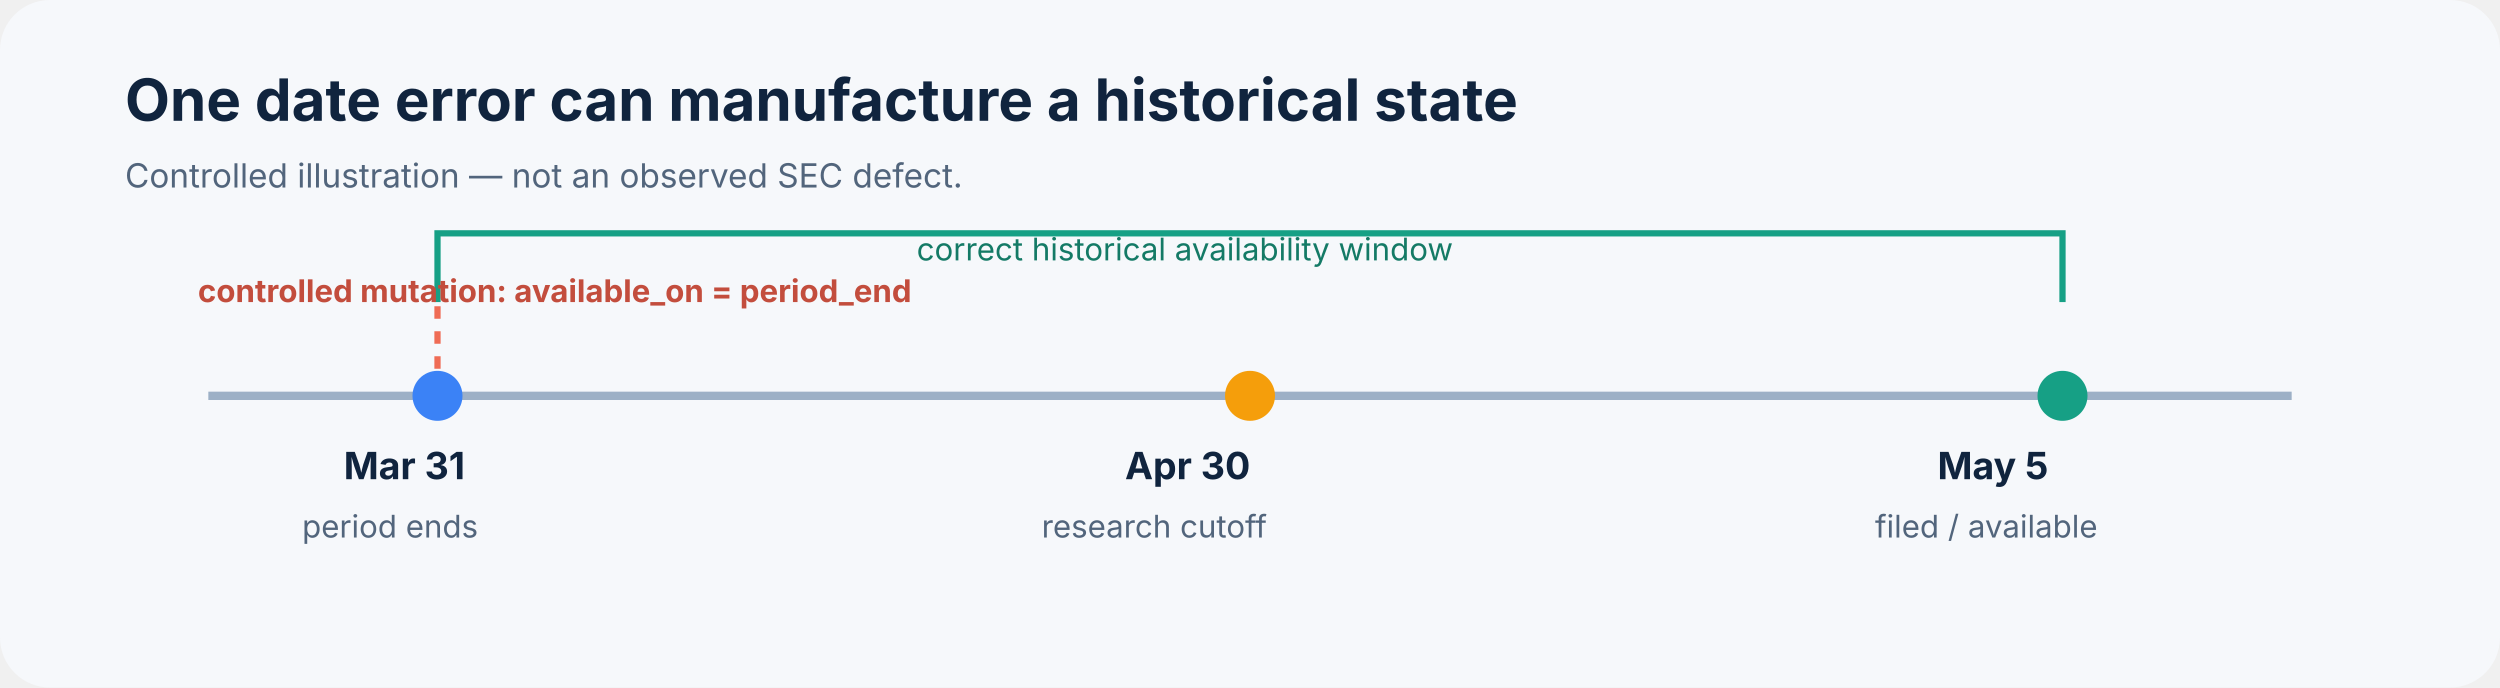
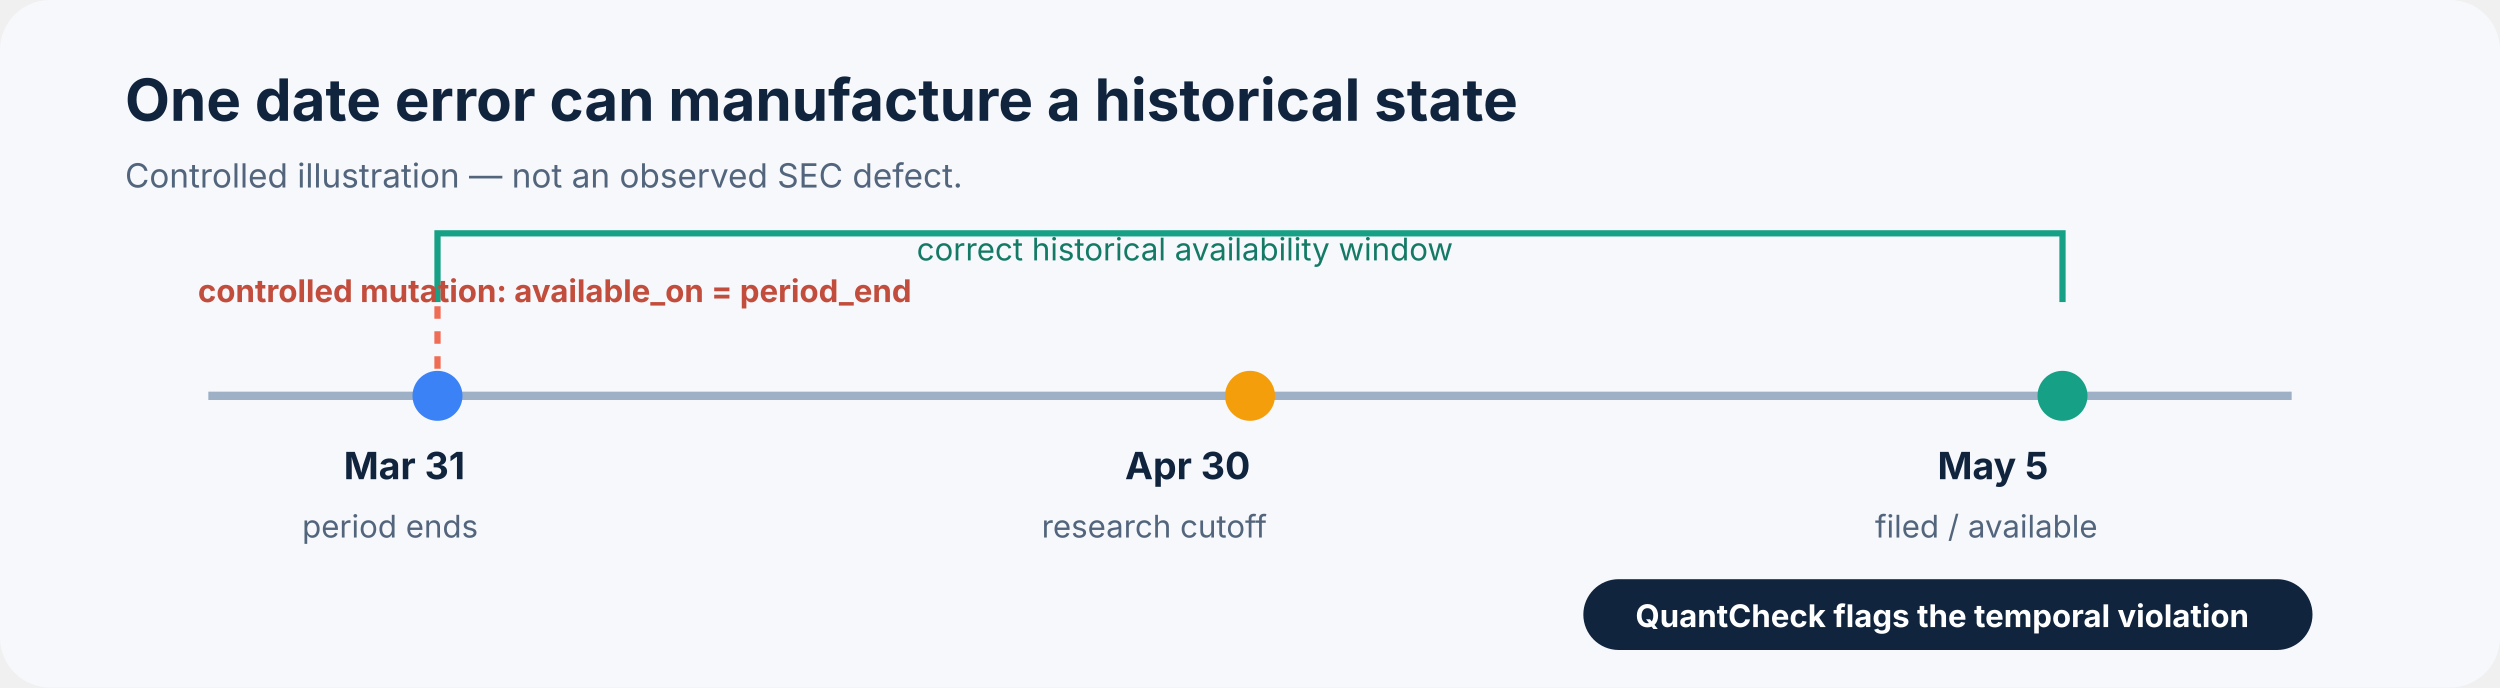
<svg xmlns="http://www.w3.org/2000/svg" viewBox="0 0 1200 330" role="img" aria-labelledby="title desc">
  <rect width="1200" height="330" rx="24" fill="#f6f8fb" />
  <text x="60" y="58" font-family="Inter,Arial,sans-serif" font-size="28" font-weight="700" fill="#10243e">One date error can manufacture a historical state</text>
  <text x="60" y="90" font-family="Inter,Arial,sans-serif" font-size="16" fill="#52657c">Controlled illustration — not an observed SEC defect.</text>
  <line x1="100" y1="190" x2="1100" y2="190" stroke="#9db0c6" stroke-width="4" />
  <circle cx="210" cy="190" r="12" fill="#3b82f6" />
  <circle cx="600" cy="190" r="12" fill="#f59e0b" />
  <circle cx="990" cy="190" r="12" fill="#16a085" />
  <text x="165" y="230" font-family="Inter,Arial,sans-serif" font-size="18" font-weight="700" fill="#10243e">Mar 31</text>
  <text x="145" y="258" font-family="Inter,Arial,sans-serif" font-size="15" fill="#52657c">period ends</text>
  <text x="540" y="230" font-family="Inter,Arial,sans-serif" font-size="18" font-weight="700" fill="#10243e">Apr 30</text>
  <text x="500" y="258" font-family="Inter,Arial,sans-serif" font-size="15" fill="#52657c">research cutoff</text>
  <text x="930" y="230" font-family="Inter,Arial,sans-serif" font-size="18" font-weight="700" fill="#10243e">May 5</text>
  <text x="900" y="258" font-family="Inter,Arial,sans-serif" font-size="15" fill="#52657c">filed / available</text>
  <path d="M210 145V112H990V145" fill="none" stroke="#16a085" stroke-width="3" />
  <text x="440" y="125" font-family="Inter,Arial,sans-serif" font-size="15" fill="#147a66">correct historical availability window</text>
  <path d="M210 177V145" stroke="#ef6c55" stroke-width="3" stroke-dasharray="6 6" />
  <text x="95" y="145" font-family="Inter,Arial,sans-serif" font-size="15" font-weight="700" fill="#c34d3d">controlled mutation: available_on = period_end</text>
+   <rect x="760" y="278" width="350" height="34" rx="17" fill="#10243e" />
+   <text x="785" y="301" font-family="Inter,Arial,sans-serif" font-size="15" font-weight="700" fill="#ffffff">QuantCheck flags the temporal violation</text>
</svg>
